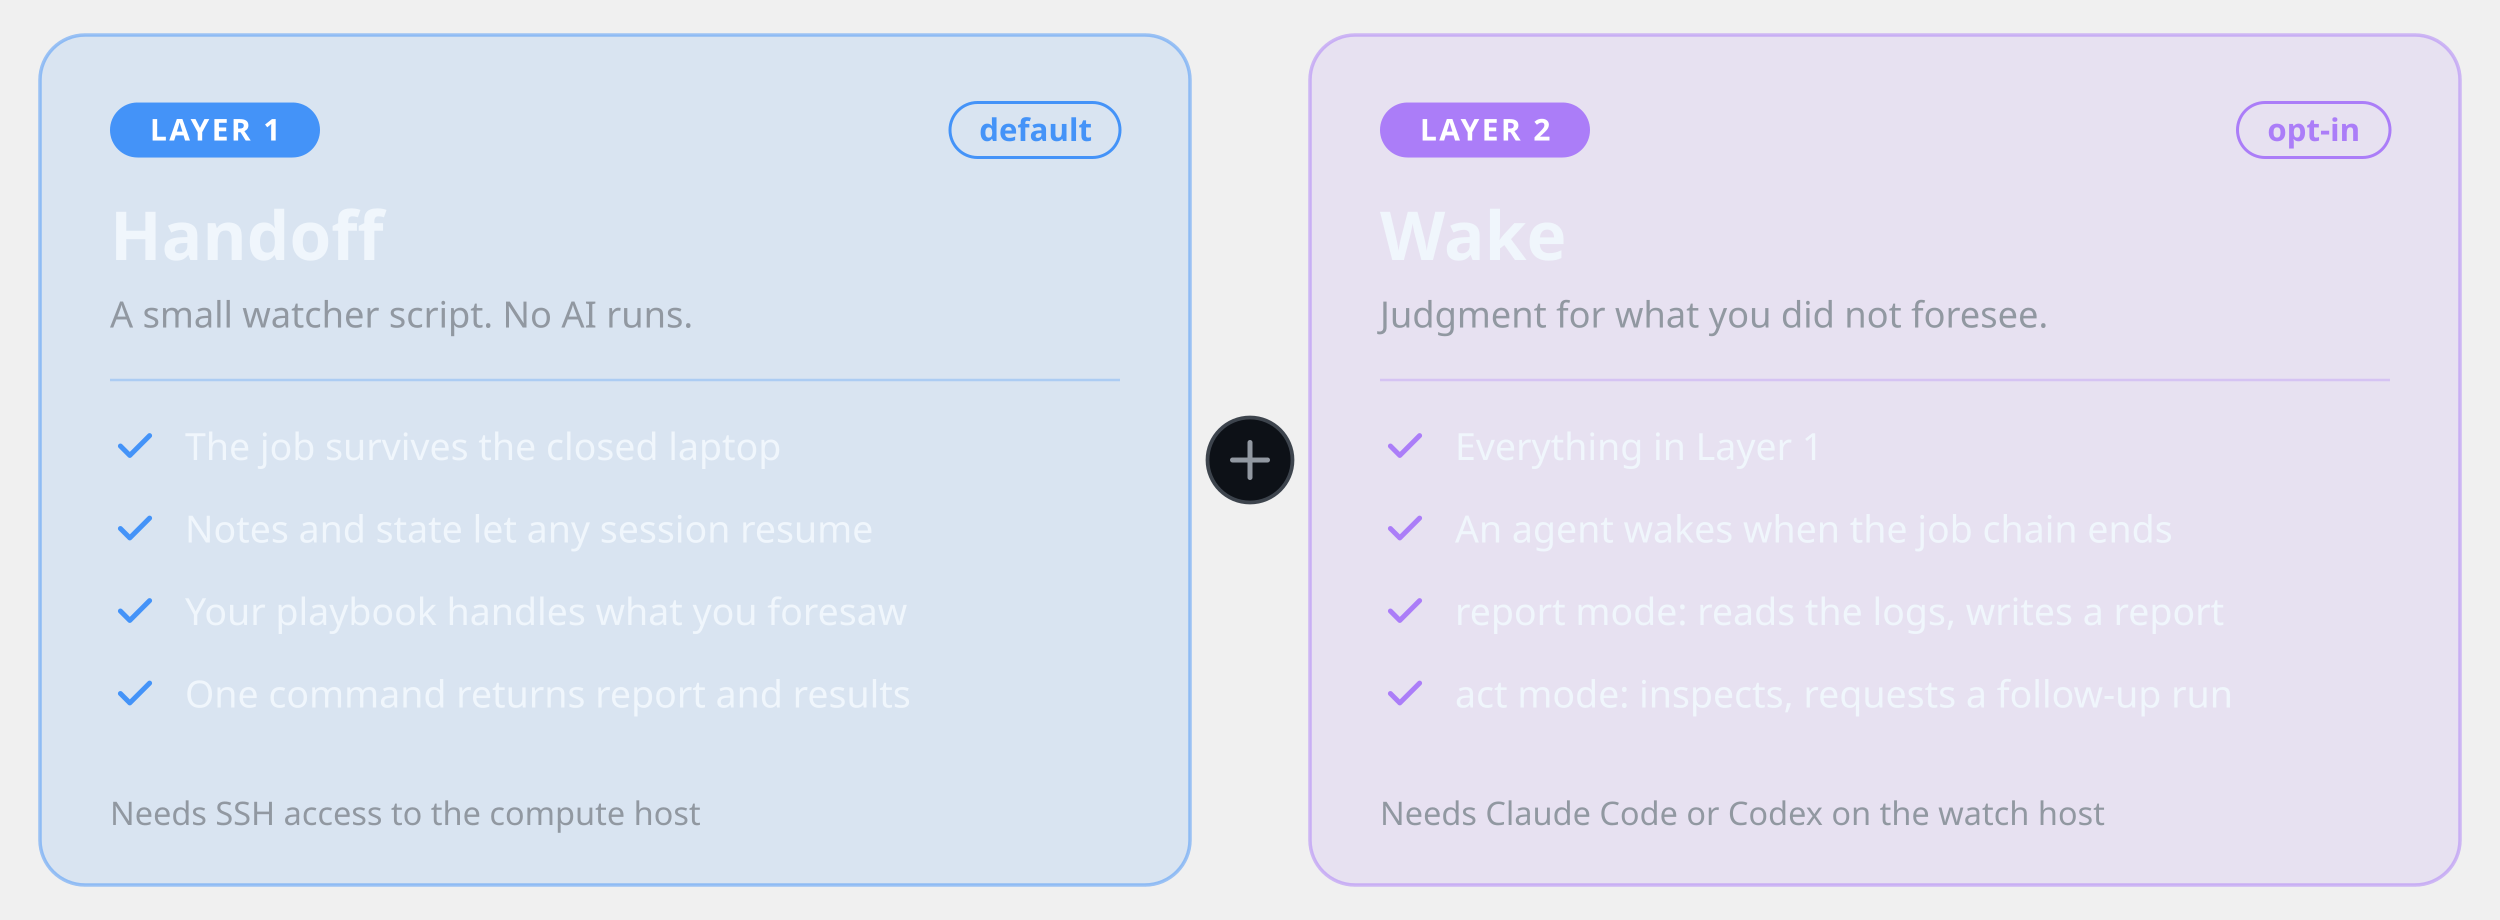
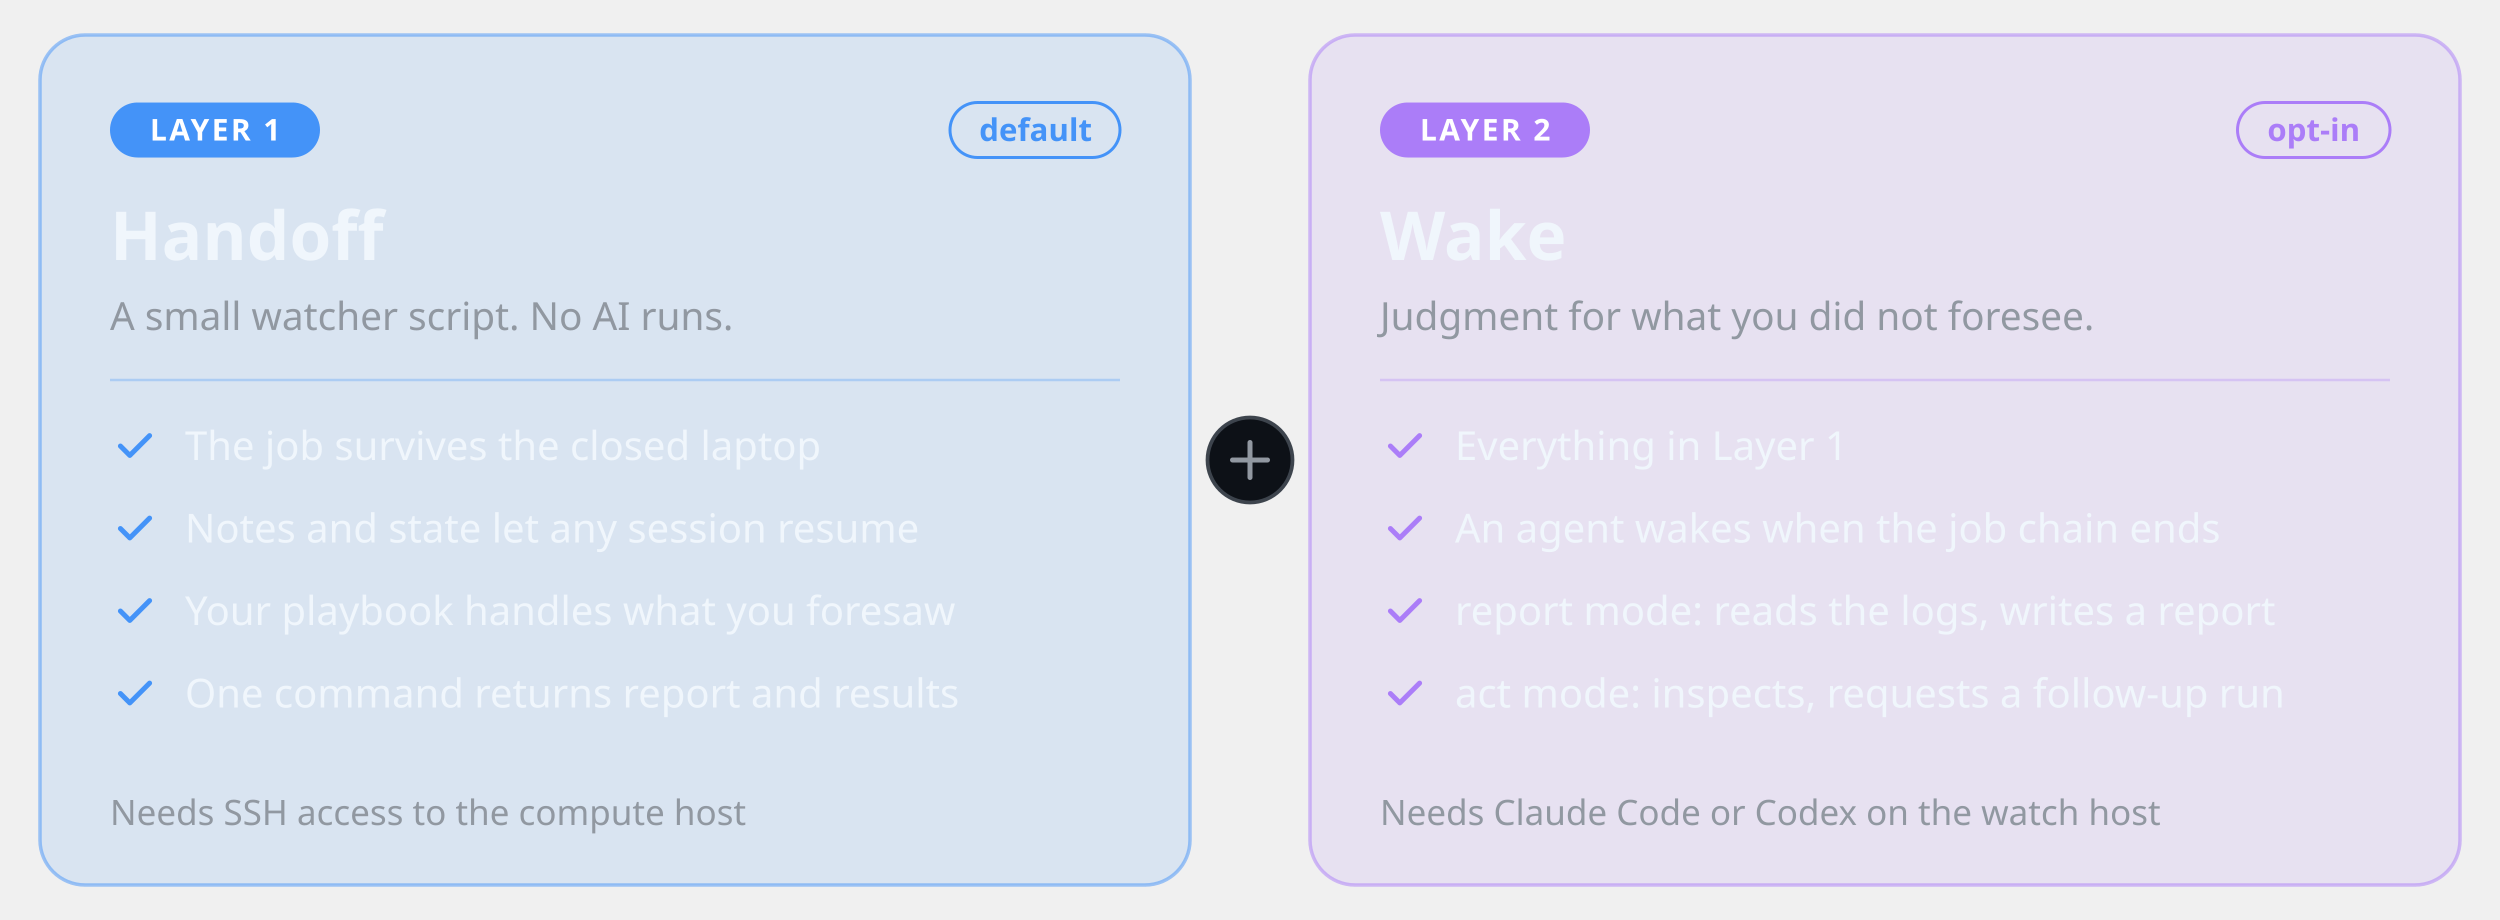
<svg xmlns="http://www.w3.org/2000/svg" viewBox="0 0 1000 368" width="1000" height="368">
  <rect x="16" y="14" width="460" height="340" rx="18" fill="#4493f8" fill-opacity="0.13" stroke="#4493f8" stroke-opacity="0.5" stroke-width="1.4" />
  <rect x="44" y="41" width="84" height="22" rx="11" fill="#4493f8" />
  <text x="86.08" y="56.2" font-family="-apple-system, BlinkMacSystemFont, &quot;Segoe UI&quot;, &quot;Noto Sans&quot;, Helvetica, Arial, &quot;PingFang SC&quot;, &quot;Microsoft YaHei&quot;, &quot;Noto Sans CJK SC&quot;, sans-serif" font-size="12" font-weight="700" fill="#ffffff" text-anchor="middle" letter-spacing="0.08em">LAYER 1</text>
  <rect x="380" y="41" width="68" height="22" rx="11" fill="none" stroke="#4493f8" stroke-width="1.2" />
  <text x="414.25" y="56.4" font-family="-apple-system, BlinkMacSystemFont, &quot;Segoe UI&quot;, &quot;Noto Sans&quot;, Helvetica, Arial, &quot;PingFang SC&quot;, &quot;Microsoft YaHei&quot;, &quot;Noto Sans CJK SC&quot;, sans-serif" font-size="12.5" font-weight="600" fill="#4493f8" text-anchor="middle">default</text>
  <text x="44" y="104" font-family="-apple-system, BlinkMacSystemFont, &quot;Segoe UI&quot;, &quot;Noto Sans&quot;, Helvetica, Arial, &quot;PingFang SC&quot;, &quot;Microsoft YaHei&quot;, &quot;Noto Sans CJK SC&quot;, sans-serif" font-size="27" font-weight="700" fill="#f0f6fc" text-anchor="start">Handoff</text>
-   <text x="44" y="131" font-family="-apple-system, BlinkMacSystemFont, &quot;Segoe UI&quot;, &quot;Noto Sans&quot;, Helvetica, Arial, &quot;PingFang SC&quot;, &quot;Microsoft YaHei&quot;, &quot;Noto Sans CJK SC&quot;, sans-serif" font-size="14.5" font-weight="400" fill="#9198a1" text-anchor="start">A small watcher script. No AI runs.</text>
+   <text x="44" y="132" font-family="-apple-system, BlinkMacSystemFont, &quot;Segoe UI&quot;, &quot;Noto Sans&quot;, Helvetica, Arial, &quot;PingFang SC&quot;, &quot;Microsoft YaHei&quot;, &quot;Noto Sans CJK SC&quot;, sans-serif" font-size="15.5" font-weight="400" fill="#9198a1" text-anchor="start">A small watcher script. No AI runs.</text>
  <path d="M44 152H448" stroke="#4493f8" stroke-opacity="0.3" />
  <g transform="translate(44,168) scale(0.8333333)" fill="none" stroke="#4493f8" stroke-width="2.4" stroke-linecap="round" stroke-linejoin="round">
    <path d="M5 12.5l4.5 4.5L19 7.5" />
  </g>
-   <text x="74" y="184" font-family="-apple-system, BlinkMacSystemFont, &quot;Segoe UI&quot;, &quot;Noto Sans&quot;, Helvetica, Arial, &quot;PingFang SC&quot;, &quot;Microsoft YaHei&quot;, &quot;Noto Sans CJK SC&quot;, sans-serif" font-size="15" font-weight="500" fill="#f0f6fc" text-anchor="start">The job survives the closed laptop</text>
+   <text x="74" y="184" font-family="-apple-system, BlinkMacSystemFont, &quot;Segoe UI&quot;, &quot;Noto Sans&quot;, Helvetica, Arial, &quot;PingFang SC&quot;, &quot;Microsoft YaHei&quot;, &quot;Noto Sans CJK SC&quot;, sans-serif" font-size="16" font-weight="500" fill="#f0f6fc" text-anchor="start">The job survives the closed laptop</text>
  <g transform="translate(44,201) scale(0.8333333)" fill="none" stroke="#4493f8" stroke-width="2.4" stroke-linecap="round" stroke-linejoin="round">
    <path d="M5 12.5l4.5 4.5L19 7.5" />
  </g>
-   <text x="74" y="217" font-family="-apple-system, BlinkMacSystemFont, &quot;Segoe UI&quot;, &quot;Noto Sans&quot;, Helvetica, Arial, &quot;PingFang SC&quot;, &quot;Microsoft YaHei&quot;, &quot;Noto Sans CJK SC&quot;, sans-serif" font-size="15" font-weight="500" fill="#f0f6fc" text-anchor="start">Notes and state let any session resume</text>
+   <text x="74" y="217" font-family="-apple-system, BlinkMacSystemFont, &quot;Segoe UI&quot;, &quot;Noto Sans&quot;, Helvetica, Arial, &quot;PingFang SC&quot;, &quot;Microsoft YaHei&quot;, &quot;Noto Sans CJK SC&quot;, sans-serif" font-size="16" font-weight="500" fill="#f0f6fc" text-anchor="start">Notes and state let any session resume</text>
  <g transform="translate(44,234) scale(0.8333333)" fill="none" stroke="#4493f8" stroke-width="2.4" stroke-linecap="round" stroke-linejoin="round">
    <path d="M5 12.5l4.5 4.5L19 7.5" />
  </g>
-   <text x="74" y="250" font-family="-apple-system, BlinkMacSystemFont, &quot;Segoe UI&quot;, &quot;Noto Sans&quot;, Helvetica, Arial, &quot;PingFang SC&quot;, &quot;Microsoft YaHei&quot;, &quot;Noto Sans CJK SC&quot;, sans-serif" font-size="15" font-weight="500" fill="#f0f6fc" text-anchor="start">Your playbook handles what you foresaw</text>
+   <text x="74" y="250" font-family="-apple-system, BlinkMacSystemFont, &quot;Segoe UI&quot;, &quot;Noto Sans&quot;, Helvetica, Arial, &quot;PingFang SC&quot;, &quot;Microsoft YaHei&quot;, &quot;Noto Sans CJK SC&quot;, sans-serif" font-size="16" font-weight="500" fill="#f0f6fc" text-anchor="start">Your playbook handles what you foresaw</text>
  <g transform="translate(44,267) scale(0.8333333)" fill="none" stroke="#4493f8" stroke-width="2.4" stroke-linecap="round" stroke-linejoin="round">
    <path d="M5 12.5l4.5 4.5L19 7.5" />
  </g>
-   <text x="74" y="283" font-family="-apple-system, BlinkMacSystemFont, &quot;Segoe UI&quot;, &quot;Noto Sans&quot;, Helvetica, Arial, &quot;PingFang SC&quot;, &quot;Microsoft YaHei&quot;, &quot;Noto Sans CJK SC&quot;, sans-serif" font-size="15" font-weight="500" fill="#f0f6fc" text-anchor="start">One command returns report and results</text>
-   <text x="44" y="330" font-family="-apple-system, BlinkMacSystemFont, &quot;Segoe UI&quot;, &quot;Noto Sans&quot;, Helvetica, Arial, &quot;PingFang SC&quot;, &quot;Microsoft YaHei&quot;, &quot;Noto Sans CJK SC&quot;, sans-serif" font-size="13" font-weight="500" fill="#9198a1" text-anchor="start">Needs SSH access to the compute host</text>
+   <text x="74" y="283" font-family="-apple-system, BlinkMacSystemFont, &quot;Segoe UI&quot;, &quot;Noto Sans&quot;, Helvetica, Arial, &quot;PingFang SC&quot;, &quot;Microsoft YaHei&quot;, &quot;Noto Sans CJK SC&quot;, sans-serif" font-size="16" font-weight="500" fill="#f0f6fc" text-anchor="start">One command returns report and results</text>
+   <text x="44" y="330" font-family="-apple-system, BlinkMacSystemFont, &quot;Segoe UI&quot;, &quot;Noto Sans&quot;, Helvetica, Arial, &quot;PingFang SC&quot;, &quot;Microsoft YaHei&quot;, &quot;Noto Sans CJK SC&quot;, sans-serif" font-size="14" font-weight="500" fill="#9198a1" text-anchor="start">Needs SSH access to the compute host</text>
  <rect x="524" y="14" width="460" height="340" rx="18" fill="#ab7df8" fill-opacity="0.13" stroke="#ab7df8" stroke-opacity="0.5" stroke-width="1.4" />
  <rect x="552" y="41" width="84" height="22" rx="11" fill="#ab7df8" />
  <text x="594.08" y="56.2" font-family="-apple-system, BlinkMacSystemFont, &quot;Segoe UI&quot;, &quot;Noto Sans&quot;, Helvetica, Arial, &quot;PingFang SC&quot;, &quot;Microsoft YaHei&quot;, &quot;Noto Sans CJK SC&quot;, sans-serif" font-size="12" font-weight="700" fill="#ffffff" text-anchor="middle" letter-spacing="0.08em">LAYER 2</text>
  <rect x="895" y="41" width="61" height="22" rx="11" fill="none" stroke="#ab7df8" stroke-width="1.2" />
  <text x="925.5" y="56.4" font-family="-apple-system, BlinkMacSystemFont, &quot;Segoe UI&quot;, &quot;Noto Sans&quot;, Helvetica, Arial, &quot;PingFang SC&quot;, &quot;Microsoft YaHei&quot;, &quot;Noto Sans CJK SC&quot;, sans-serif" font-size="12.5" font-weight="600" fill="#ab7df8" text-anchor="middle">opt-in</text>
  <text x="552" y="104" font-family="-apple-system, BlinkMacSystemFont, &quot;Segoe UI&quot;, &quot;Noto Sans&quot;, Helvetica, Arial, &quot;PingFang SC&quot;, &quot;Microsoft YaHei&quot;, &quot;Noto Sans CJK SC&quot;, sans-serif" font-size="27" font-weight="700" fill="#f0f6fc" text-anchor="start">Wake</text>
-   <text x="552" y="131" font-family="-apple-system, BlinkMacSystemFont, &quot;Segoe UI&quot;, &quot;Noto Sans&quot;, Helvetica, Arial, &quot;PingFang SC&quot;, &quot;Microsoft YaHei&quot;, &quot;Noto Sans CJK SC&quot;, sans-serif" font-size="14.5" font-weight="400" fill="#9198a1" text-anchor="start">Judgment for what you did not foresee.</text>
+   <text x="552" y="132" font-family="-apple-system, BlinkMacSystemFont, &quot;Segoe UI&quot;, &quot;Noto Sans&quot;, Helvetica, Arial, &quot;PingFang SC&quot;, &quot;Microsoft YaHei&quot;, &quot;Noto Sans CJK SC&quot;, sans-serif" font-size="15.5" font-weight="400" fill="#9198a1" text-anchor="start">Judgment for what you did not foresee.</text>
  <path d="M552 152H956" stroke="#ab7df8" stroke-opacity="0.3" />
  <g transform="translate(552,168) scale(0.8333333)" fill="none" stroke="#ab7df8" stroke-width="2.4" stroke-linecap="round" stroke-linejoin="round">
    <path d="M5 12.5l4.5 4.5L19 7.5" />
  </g>
-   <text x="582" y="184" font-family="-apple-system, BlinkMacSystemFont, &quot;Segoe UI&quot;, &quot;Noto Sans&quot;, Helvetica, Arial, &quot;PingFang SC&quot;, &quot;Microsoft YaHei&quot;, &quot;Noto Sans CJK SC&quot;, sans-serif" font-size="15" font-weight="500" fill="#f0f6fc" text-anchor="start">Everything in Layer 1</text>
+   <text x="582" y="184" font-family="-apple-system, BlinkMacSystemFont, &quot;Segoe UI&quot;, &quot;Noto Sans&quot;, Helvetica, Arial, &quot;PingFang SC&quot;, &quot;Microsoft YaHei&quot;, &quot;Noto Sans CJK SC&quot;, sans-serif" font-size="16" font-weight="500" fill="#f0f6fc" text-anchor="start">Everything in Layer 1</text>
  <g transform="translate(552,201) scale(0.8333333)" fill="none" stroke="#ab7df8" stroke-width="2.4" stroke-linecap="round" stroke-linejoin="round">
    <path d="M5 12.5l4.5 4.5L19 7.5" />
  </g>
-   <text x="582" y="217" font-family="-apple-system, BlinkMacSystemFont, &quot;Segoe UI&quot;, &quot;Noto Sans&quot;, Helvetica, Arial, &quot;PingFang SC&quot;, &quot;Microsoft YaHei&quot;, &quot;Noto Sans CJK SC&quot;, sans-serif" font-size="15" font-weight="500" fill="#f0f6fc" text-anchor="start">An agent wakes when the job chain ends</text>
+   <text x="582" y="217" font-family="-apple-system, BlinkMacSystemFont, &quot;Segoe UI&quot;, &quot;Noto Sans&quot;, Helvetica, Arial, &quot;PingFang SC&quot;, &quot;Microsoft YaHei&quot;, &quot;Noto Sans CJK SC&quot;, sans-serif" font-size="16" font-weight="500" fill="#f0f6fc" text-anchor="start">An agent wakes when the job chain ends</text>
  <g transform="translate(552,234) scale(0.8333333)" fill="none" stroke="#ab7df8" stroke-width="2.4" stroke-linecap="round" stroke-linejoin="round">
    <path d="M5 12.5l4.5 4.5L19 7.5" />
  </g>
-   <text x="582" y="250" font-family="-apple-system, BlinkMacSystemFont, &quot;Segoe UI&quot;, &quot;Noto Sans&quot;, Helvetica, Arial, &quot;PingFang SC&quot;, &quot;Microsoft YaHei&quot;, &quot;Noto Sans CJK SC&quot;, sans-serif" font-size="15" font-weight="500" fill="#f0f6fc" text-anchor="start">report mode: reads the logs, writes a report</text>
+   <text x="582" y="250" font-family="-apple-system, BlinkMacSystemFont, &quot;Segoe UI&quot;, &quot;Noto Sans&quot;, Helvetica, Arial, &quot;PingFang SC&quot;, &quot;Microsoft YaHei&quot;, &quot;Noto Sans CJK SC&quot;, sans-serif" font-size="16" font-weight="500" fill="#f0f6fc" text-anchor="start">report mode: reads the logs, writes a report</text>
  <g transform="translate(552,267) scale(0.8333333)" fill="none" stroke="#ab7df8" stroke-width="2.4" stroke-linecap="round" stroke-linejoin="round">
    <path d="M5 12.5l4.5 4.5L19 7.5" />
  </g>
-   <text x="582" y="283" font-family="-apple-system, BlinkMacSystemFont, &quot;Segoe UI&quot;, &quot;Noto Sans&quot;, Helvetica, Arial, &quot;PingFang SC&quot;, &quot;Microsoft YaHei&quot;, &quot;Noto Sans CJK SC&quot;, sans-serif" font-size="15" font-weight="500" fill="#f0f6fc" text-anchor="start">act mode: inspects, requests a follow-up run</text>
-   <text x="552" y="330" font-family="-apple-system, BlinkMacSystemFont, &quot;Segoe UI&quot;, &quot;Noto Sans&quot;, Helvetica, Arial, &quot;PingFang SC&quot;, &quot;Microsoft YaHei&quot;, &quot;Noto Sans CJK SC&quot;, sans-serif" font-size="13" font-weight="500" fill="#9198a1" text-anchor="start">Needs Claude Code or Codex on the watch host</text>
+   <text x="582" y="283" font-family="-apple-system, BlinkMacSystemFont, &quot;Segoe UI&quot;, &quot;Noto Sans&quot;, Helvetica, Arial, &quot;PingFang SC&quot;, &quot;Microsoft YaHei&quot;, &quot;Noto Sans CJK SC&quot;, sans-serif" font-size="16" font-weight="500" fill="#f0f6fc" text-anchor="start">act mode: inspects, requests a follow-up run</text>
+   <text x="552" y="330" font-family="-apple-system, BlinkMacSystemFont, &quot;Segoe UI&quot;, &quot;Noto Sans&quot;, Helvetica, Arial, &quot;PingFang SC&quot;, &quot;Microsoft YaHei&quot;, &quot;Noto Sans CJK SC&quot;, sans-serif" font-size="14" font-weight="500" fill="#9198a1" text-anchor="start">Needs Claude Code or Codex on the watch host</text>
  <circle cx="500.0" cy="184.0" r="17" fill="#0d1117" stroke="#3d444d" stroke-width="1.5" />
  <path d="M493.0 184.0h14M500.0 177.0v14" stroke="#9198a1" stroke-width="2" stroke-linecap="round" />
</svg>
